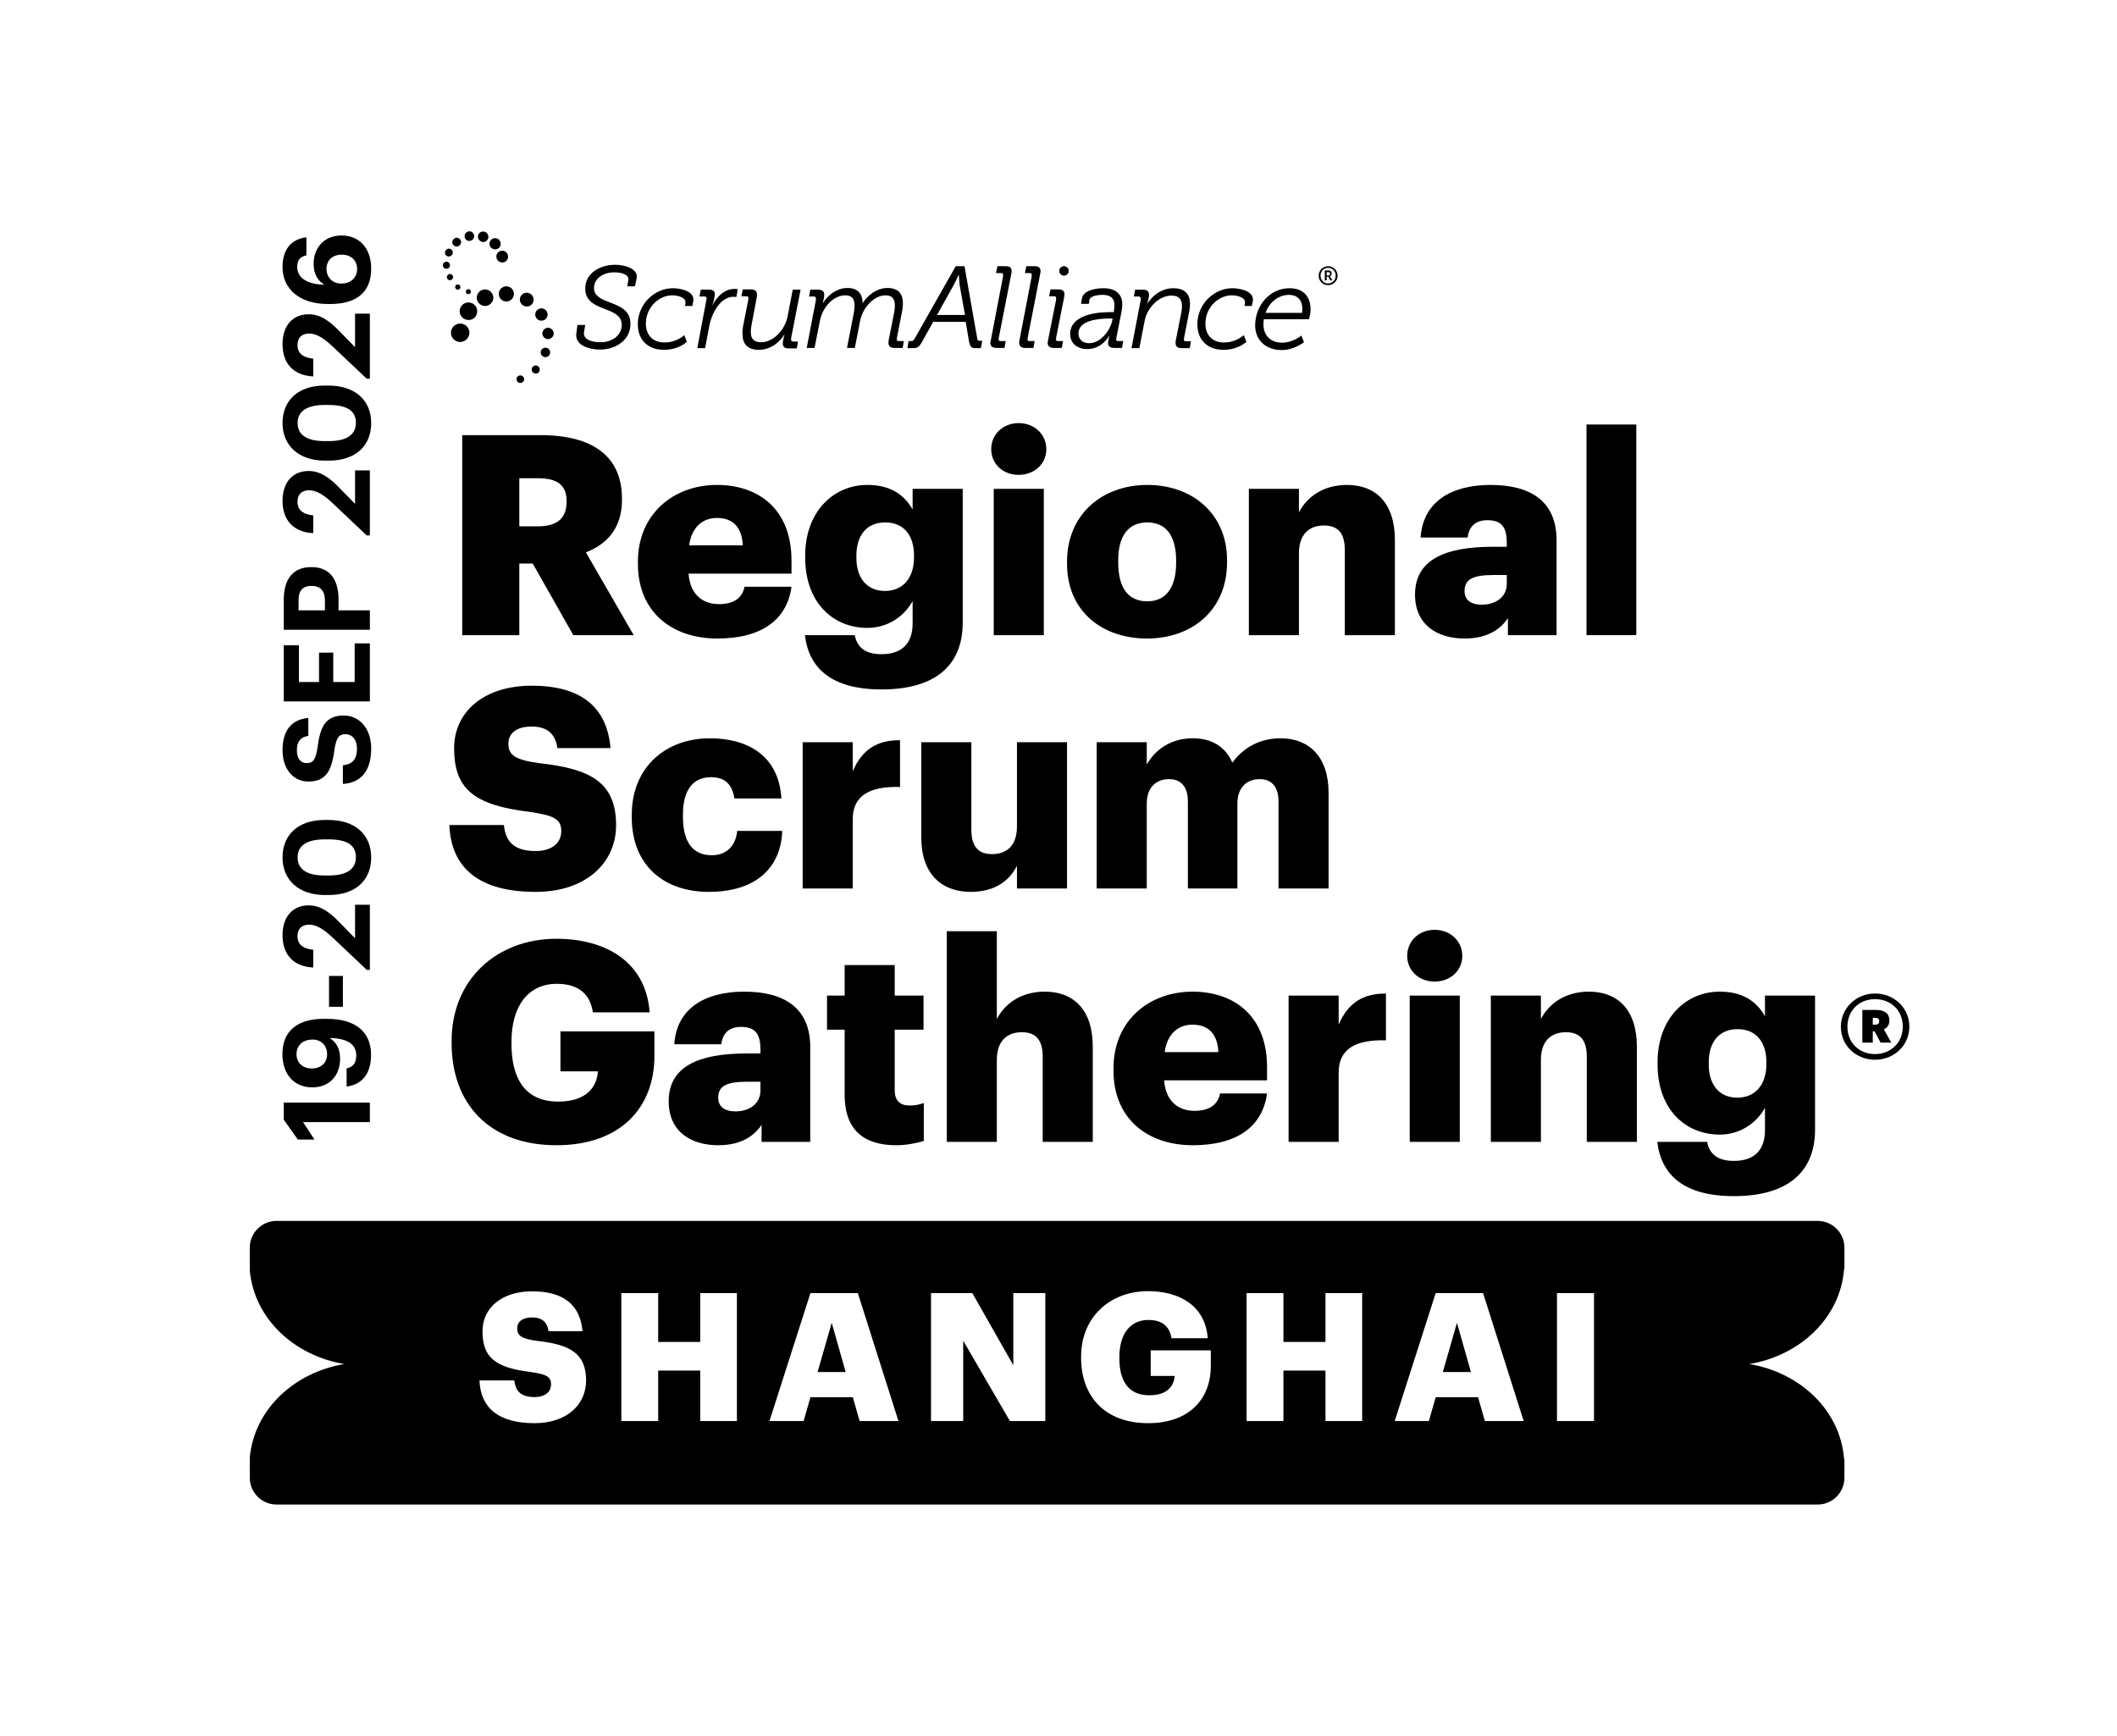
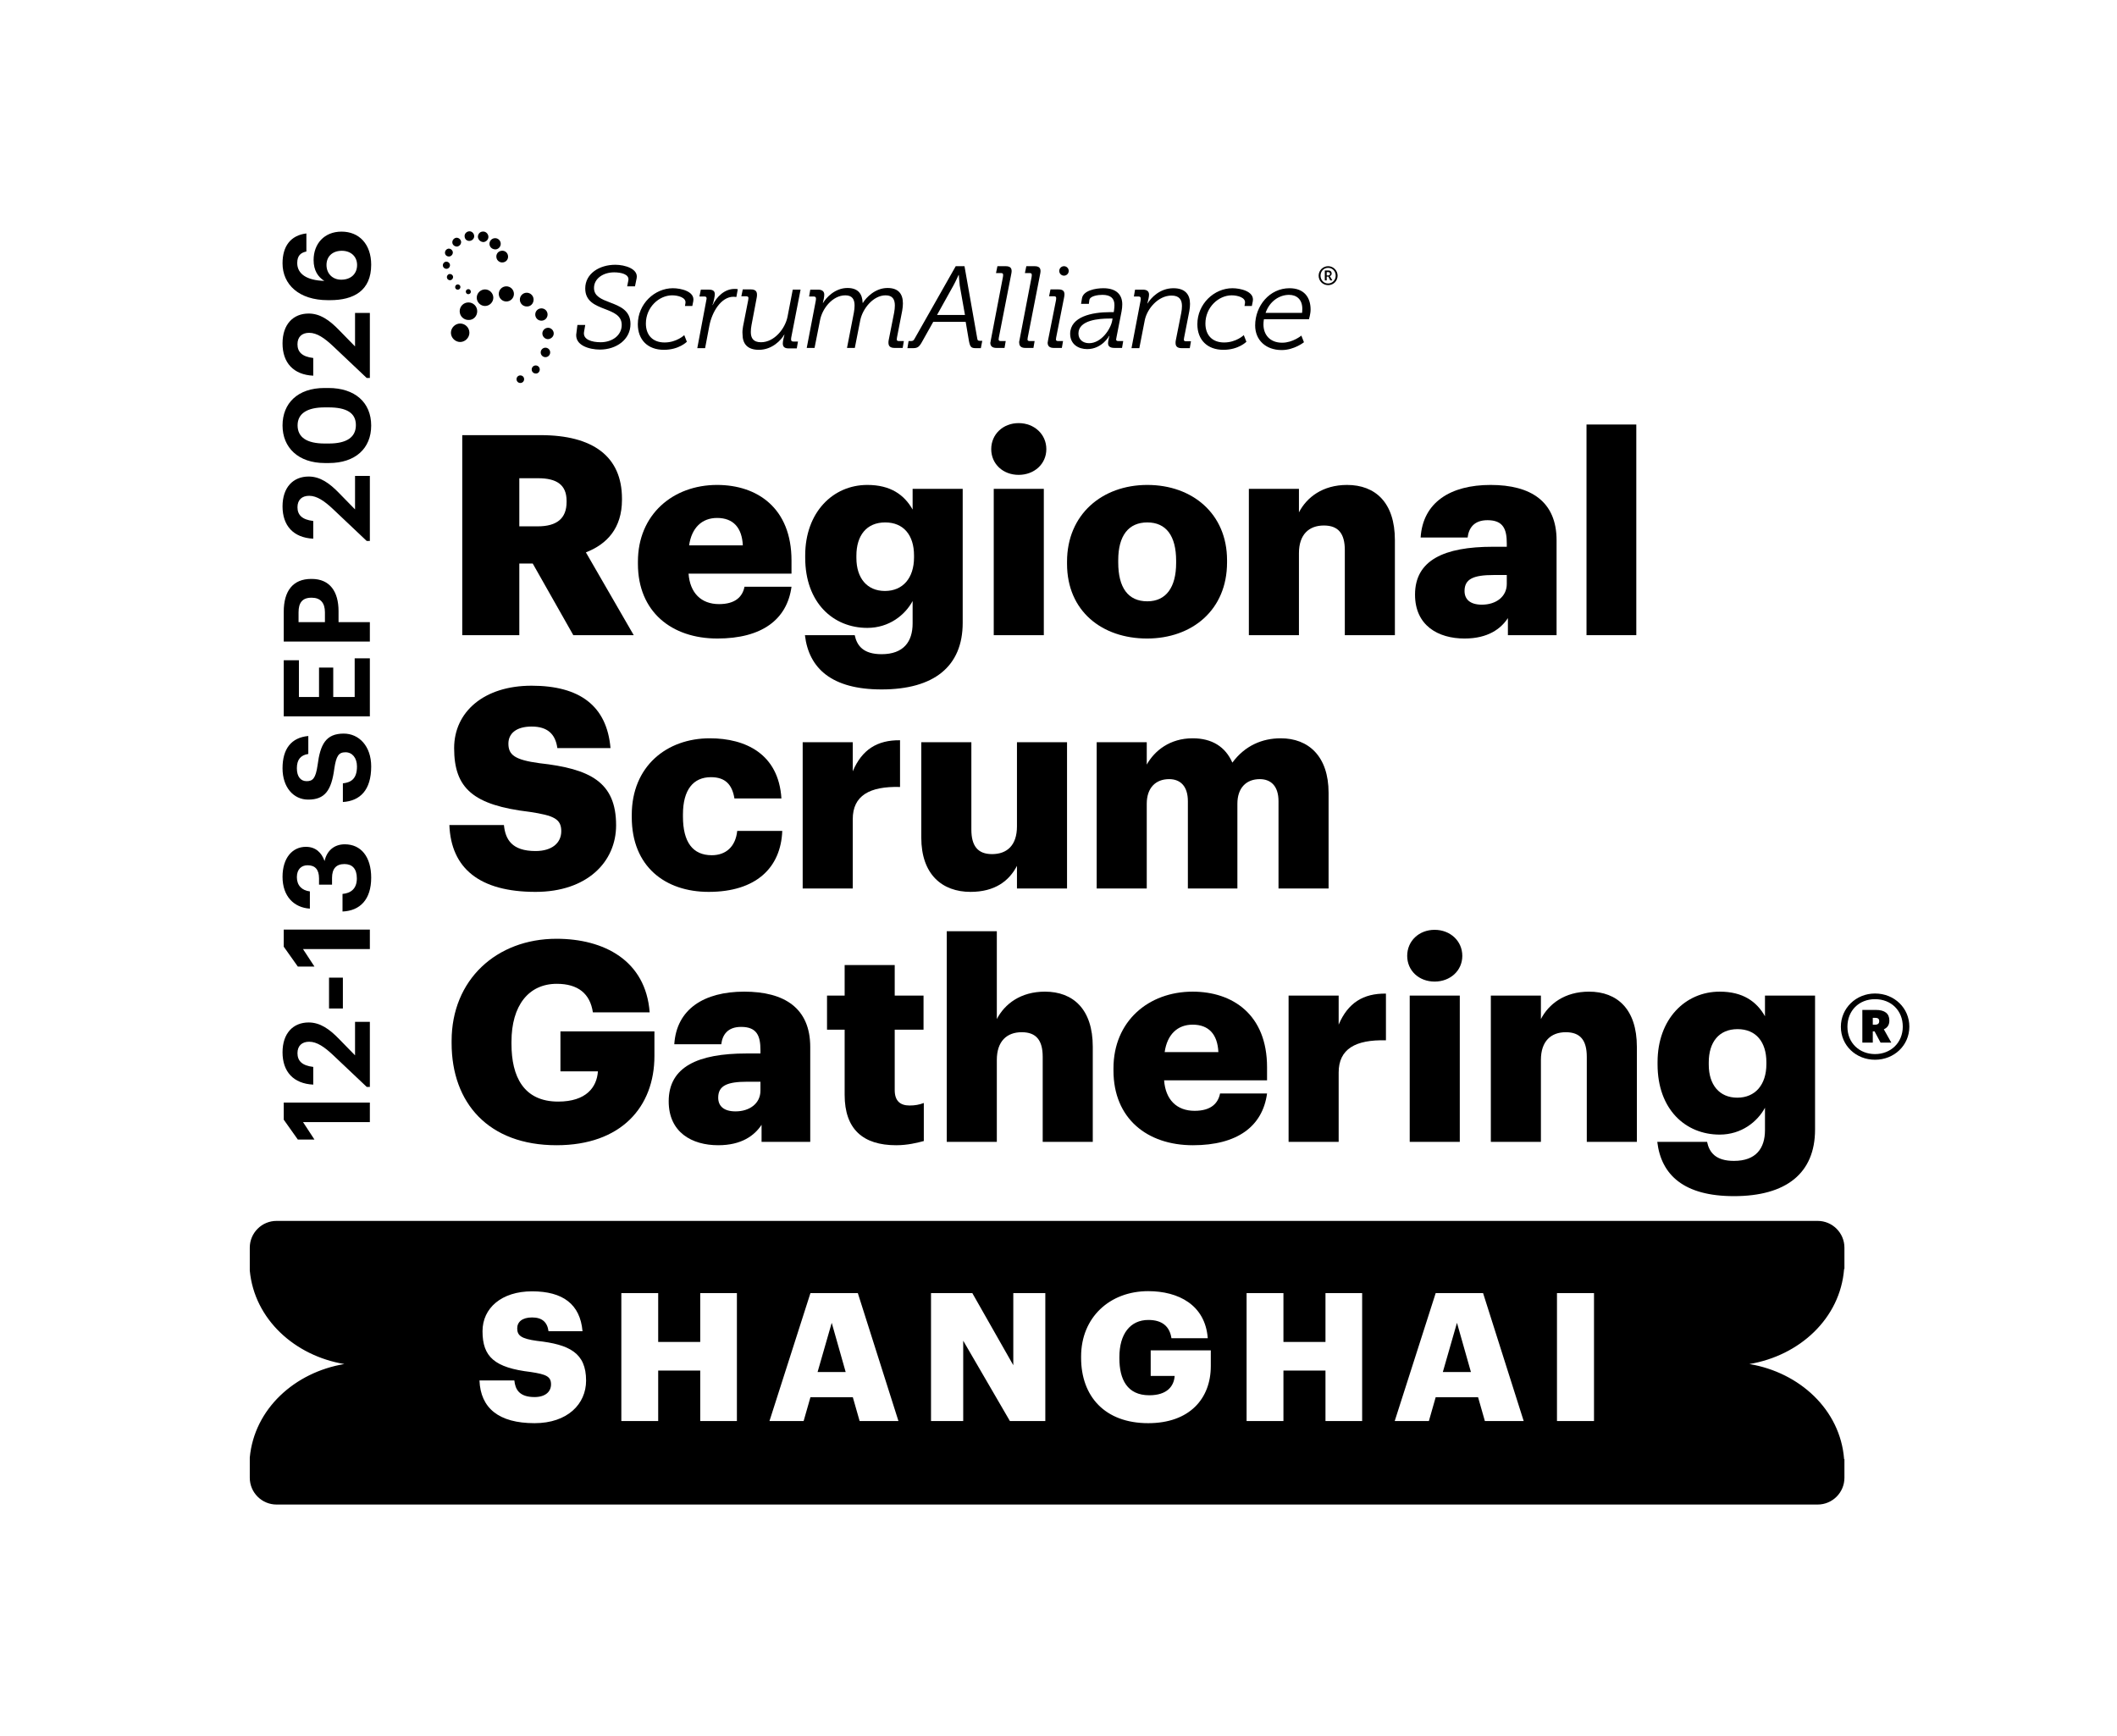
<svg xmlns="http://www.w3.org/2000/svg" id="Content" version="1.1" viewBox="0 0 1195.06 979.856">
-   <path d="M273.804,163.367c-2.541,0-4.681,2.139-4.681,4.68s2.14,4.681,4.681,4.681,4.68-2.14,4.68-4.681-2.14-4.68-4.68-4.68ZM264.443,170.721c-2.808,0-4.948,2.273-4.948,4.948,0,2.808,2.273,4.948,4.948,4.948,2.808.134,4.948-2.139,4.948-4.948s-2.273-4.948-4.948-4.948ZM297.34,165.239c-2.14,0-3.878,1.738-3.878,3.878s1.738,3.878,3.878,3.878c2.139.134,3.878-1.605,3.878-3.878,0-2.14-1.739-3.878-3.878-3.878ZM259.763,182.623c-2.808,0-5.215,2.407-5.215,5.215s2.407,5.215,5.215,5.215,5.216-2.407,5.216-5.215c0-2.942-2.407-5.215-5.216-5.215ZM293.729,211.909c-1.203,0-2.14.936-2.14,2.14s.936,2.14,2.14,2.14,2.139-.936,2.139-2.14-.936-2.14-2.139-2.14ZM285.839,161.628c-2.363,0-4.279,1.916-4.279,4.279s1.916,4.279,4.279,4.279,4.279-1.916,4.279-4.279-1.916-4.279-4.279-4.279ZM282.63,137.156c-.267-1.739-1.872-2.942-3.611-2.675s-2.942,1.872-2.675,3.611c.268,1.738,1.872,2.808,3.611,2.675,1.738-.268,2.942-1.872,2.674-3.611ZM283.968,148.122c1.872-.267,3.076-1.872,2.808-3.744-.268-1.872-1.872-3.076-3.744-2.808-1.872.267-3.076,1.872-2.808,3.744.268,1.872,2.006,3.076,3.744,2.808ZM258.158,139.162c1.337-.267,2.273-1.471,2.14-2.808-.268-1.337-1.471-2.273-2.808-2.14-1.337.268-2.273,1.471-2.14,2.808.134,1.337,1.471,2.273,2.808,2.139ZM273.136,136.622c1.605-.268,2.808-1.739,2.541-3.343-.268-1.605-1.738-2.808-3.343-2.541-1.605.134-2.675,1.605-2.541,3.209.268,1.605,1.738,2.808,3.343,2.675ZM265.38,135.953c1.471-.268,2.541-1.605,2.273-3.076-.267-1.471-1.605-2.541-3.076-2.273-1.471.268-2.541,1.605-2.273,3.076.134,1.471,1.471,2.541,3.076,2.273ZM305.631,181.019c2.006,0,3.477-1.605,3.477-3.477s-1.471-3.477-3.477-3.477c-1.872,0-3.477,1.471-3.477,3.477,0,1.872,1.471,3.477,3.477,3.477ZM264.176,163.233c-.802.134-1.337.802-1.203,1.605.134.802.802,1.337,1.605,1.204.802-.134,1.337-.802,1.204-1.605-.134-.802-.802-1.337-1.605-1.204ZM254.013,149.459c-.134-1.07-1.204-1.872-2.273-1.738s-1.872,1.204-1.738,2.273c.134,1.07,1.204,1.872,2.273,1.738,1.07-.134,1.872-1.204,1.738-2.273ZM255.751,156.145c-.134-.936-1.07-1.605-2.006-1.471s-1.605,1.07-1.471,2.006c.134.936.936,1.605,2.006,1.471.936-.134,1.605-1.07,1.471-2.006ZM302.422,206.292c-1.337,0-2.273,1.07-2.273,2.274,0,1.337,1.07,2.273,2.273,2.273,1.204.134,2.273-.936,2.273-2.273s-1.07-2.274-2.273-2.274ZM258.158,160.559c-.802.134-1.337.936-1.204,1.738.134.802.802,1.337,1.738,1.204.802-.134,1.337-.936,1.203-1.738-.134-.802-.936-1.337-1.738-1.203ZM253.746,144.779c1.203-.268,2.006-1.337,1.872-2.541-.267-1.204-1.337-2.006-2.541-1.872-1.204.267-2.006,1.337-1.872,2.541.134,1.203,1.203,2.006,2.541,1.872ZM630.05,191.583c0-.12.053-.349.115-.601.072-.308.152-.65.152-.87l2.809-14.309c.267-1.337.4-2.808.4-4.012,0-5.349-3.21-9.094-10.697-9.094-4.548,0-11.234,1.337-12.035,5.617l-.537,3.209h4.414l.267-2.14c.401-2.407,5.082-2.942,7.354-2.942,4.547,0,6.82,1.872,6.82,5.75,0,.952-.083,1.655-.184,2.503v.003c-.027.222-.053.454-.083.703l-.133.802h-2.139c-10.163,0-22.332,2.541-22.465,12.169,0,6.018,4.681,8.692,9.627,8.692,8.425,0,12.438-7.489,12.438-7.489h.134c-.401,1.204-.804,3.343-.804,4.146,0,1.738,1.071,2.674,3.61,2.674h4.28l.668-3.878h-2.807c-.937,0-1.204-.401-1.204-.936ZM627.778,181.286c-.938,4.68-6.153,12.437-12.973,12.437-3.61,0-6.016-2.14-6.016-5.483,0-7.622,11.765-8.425,17.384-8.425h1.872l-.267,1.471ZM600.631,150.261c-1.471,0-2.676,1.204-2.676,2.674s1.204,2.675,2.676,2.675c1.468,0,2.673-1.203,2.673-2.675s-1.204-2.674-2.673-2.674ZM597.421,163.367h-4.414l-.801,3.878h2.806c.804,0,1.204.267,1.204.936,0,.535,0,.802-.134,1.471l-4.414,22.198c-.075.529-.15.93-.2,1.202-.04.209-.067.344-.067.403,0,2.006,1.204,2.942,3.477,2.942h4.548l.667-3.878h-2.806c-.804,0-1.204-.267-1.204-.936,0-.055.024-.203.051-.375.037-.244.083-.538.083-.695l4.414-22.332c.133-.669.267-1.471.267-2.006,0-2.006-1.071-2.808-3.477-2.808ZM668.297,191.717c0-.055.021-.203.048-.375.04-.244.085-.538.085-.695l2.94-14.977c.27-1.471.403-2.942.403-4.145,0-5.349-2.809-8.826-9.362-8.826-7.754,0-12.703,5.483-14.575,8.558h-.136l.102-.402c.385-1.527.836-3.318.836-4.546,0-1.738-1.071-2.808-3.477-2.808h-4.414l-.668,3.878h2.676c.801,0,1.201.401,1.201,1.07,0,.267,0,.936-.133,1.471l-5.082,26.611h4.414l3.076-15.78c1.335-6.553,7.621-13.908,15.111-13.908,4.545,0,5.883,2.541,5.883,5.884,0,1.204-.134,2.541-.401,3.878l-3.076,15.512c-.134.535-.134,1.07-.134,1.471,0,2.006,1.068,2.942,3.477,2.942h4.548l.667-3.878h-2.809c-.801,0-1.202-.267-1.202-.936ZM749.734,150.262c-2.94,0-5.349,2.407-5.349,5.349s2.275,5.349,5.349,5.349c3.076,0,5.351-2.407,5.351-5.349s-2.408-5.349-5.351-5.349ZM749.734,160.023c-2.406,0-4.278-1.872-4.278-4.413,0-2.407,1.738-4.413,4.278-4.413,2.408,0,4.28,1.872,4.28,4.413,0,2.407-1.872,4.413-4.28,4.413ZM583.915,150.262h-4.548l-.801,3.878h2.673c.804,0,1.204.267,1.204.936,0,.535,0,.802-.134,1.471l-6.82,35.571c-.134.535-.267,1.204-.134,1.337,0,2.006,1.204,2.942,3.477,2.942h4.548l.667-3.878h-2.809c-.801,0-1.202-.267-1.202-.936,0-.055.021-.203.048-.375.04-.244.085-.538.085-.695l6.953-35.571c.134-.669.267-1.337.267-1.872,0-2.006-1.071-2.808-3.477-2.808ZM750.754,156.028c-.051-.05-.083-.084-.083-.15.534-.134,1.071-.669,1.071-1.471,0-1.07-.67-1.738-1.741-1.738h-2.139v5.617h1.071v-2.14h.935l1.071,2.14h1.204l-1.204-2.006c-.067-.134-.133-.2-.184-.251ZM749.867,155.477h-.935v-1.872h.935c.537,0,.938.401.938.936s-.401.936-.938.936ZM695.71,162.698c-10.297,0-19.792,8.826-19.792,20.326,0,8.826,5.616,14.442,14.711,14.442,8.558,0,12.97-4.547,12.97-4.547l-1.468-3.744s-4.28,4.145-11.101,4.145-10.564-4.279-10.564-10.698c0-9.093,7.354-15.913,14.844-15.913,3.207,0,8.021,1.203,7.487,4.413l-.267,1.605h4.144l.537-2.675c1.068-5.617-7.09-7.355-11.501-7.355ZM727.936,162.698c-11.231,0-19.389,9.896-19.389,20.995,0,8.291,6.019,13.907,14.978,13.907,7.087,0,12.569-4.413,12.569-4.413l-1.471-3.744s-4.812,4.012-10.831,4.012c-6.953,0-10.564-4.547-10.564-10.297,0-1.605.267-2.942.267-2.942h25.408s.935-2.942.935-5.483c0-6.954-3.744-12.035-11.902-12.035ZM735.026,176.606h-20.593c2.272-6.553,7.755-10.163,13.237-10.163,4.28,0,7.49,2.541,7.49,7.89,0,1.204-.134,2.273-.134,2.273ZM402.314,172.193h-.134c.669-1.471,1.337-5.215,1.337-6.018,0-1.739-.802-2.675-3.343-2.675h-4.546l-.802,3.878h2.808c1.204,0,1.337.669,1.204,1.471l-5.216,27.681h4.413l2.407-12.704c1.471-7.622,6.553-16.315,13.64-16.315.377,0,.711.043,1.003.08.226.029.426.054.602.054l.802-4.413c-.535-.134-1.203-.134-1.872-.134-5.617,0-10.029,4.413-12.303,9.094ZM347.354,149.459c-8.96,0-16.983,4.948-16.983,13.373,0,7.325,5.712,9.53,11.12,11.618,4.86,1.877,9.474,3.658,9.474,8.975,0,5.884-5.349,9.762-11.902,9.762-4.948,0-10.163-1.471-9.361-5.884l.669-3.878h-4.413l-.535,4.279c-1.471,7.355,7.489,9.628,13.239,9.628,9.227,0,17.25-5.617,17.25-14.442,0-7.742-6.028-10.042-11.562-12.154-4.694-1.791-9.032-3.447-9.032-8.173,0-5.349,5.215-8.826,11.367-8.826,3.611,0,8.692.936,8.023,4.547l-.668,3.343h4.413l.936-4.547c1.07-5.349-6.686-7.622-12.035-7.622ZM307.904,196.263c-1.471,0-2.675,1.204-2.675,2.675s1.204,2.675,2.675,2.675,2.675-1.204,2.675-2.675-1.204-2.675-2.675-2.675ZM567.599,150.262h-4.545l-.804,3.878h2.809c.801,0,1.204.267,1.204.936,0,.535,0,.802-.136,1.471l-6.82,35.571c-.056.228-.088.481-.117.706-.04.302-.072.555-.15.631,0,2.006,1.204,2.942,3.477,2.942h4.548l.667-3.878h-2.806c-.804,0-1.204-.267-1.204-.936,0-.055.024-.203.051-.375.037-.244.083-.538.083-.695l6.953-35.571c.134-.669.267-1.337.267-1.872,0-2.006-1.068-2.808-3.477-2.808ZM309.376,185.03c-1.738,0-3.209,1.471-3.209,3.209s1.471,3.209,3.209,3.209c1.738-.134,3.209-1.471,3.209-3.209s-1.471-3.209-3.209-3.209ZM379.849,162.698c-10.297,0-19.791,8.826-19.791,20.326,0,8.826,5.617,14.442,14.71,14.442,8.558,0,12.971-4.547,12.971-4.547l-1.471-3.744s-4.279,4.145-11.099,4.145-10.564-4.279-10.564-10.698c0-9.093,7.355-15.913,14.844-15.913,3.209,0,8.023,1.203,7.489,4.413l-.267,1.605h4.145l.535-2.675c1.07-5.617-7.087-7.355-11.5-7.355ZM551.687,191.182l-7.221-40.92h-4.948l-23.136,40.786c-.668,1.337-1.204,1.471-2.272,1.471h-1.204l-.668,4.012h3.076c2.673,0,3.61-.669,5.349-3.878l6.15-10.966h18.321l1.872,10.966c.67,3.209,1.204,3.878,3.877,3.878h2.809l.804-4.145h-1.204c-1.071,0-1.471-.134-1.605-1.204ZM528.955,177.809l9.226-16.582c1.204-2.139,2.943-6.018,2.943-6.018h.134s.267,3.878.534,6.018l2.943,16.582h-15.779ZM506.219,191.583c0-.055.024-.203.051-.375.037-.244.083-.538.083-.695l2.943-15.111c.267-1.471.401-2.942.401-4.146,0-5.349-2.54-8.692-8.692-8.692-6.954,0-12.035,5.349-13.907,8.425h-.134c-.134-5.215-2.674-8.425-8.558-8.425-7.088,0-12.035,5.483-13.774,8.425h-.134c.401-1.337.802-3.477.802-4.68,0-1.738-1.07-2.808-3.477-2.808h-4.413l-.669,3.878h2.674c.802,0,1.204.401,1.204,1.07,0,.267,0,.936-.134,1.471l-5.082,26.477h4.413l3.076-15.512c1.203-6.686,7.087-14.175,14.309-14.175,4.012,0,5.215,2.407,5.215,5.75,0,1.204-.134,2.541-.401,4.012l-3.878,19.925h4.413l3.076-15.646c1.337-6.553,7.355-14.041,14.308-14.041,4.013,0,5.218,2.407,5.218,5.75,0,1.204-.136,2.541-.403,4.012l-3.076,15.512c-.133.535-.133,1.07-.133,1.471,0,2.006,1.071,2.942,3.477,2.942h4.548l.67-3.878h-2.809c-.804,0-1.204-.267-1.204-.936ZM451.927,163.5h-4.413l-2.942,15.245c-1.337,6.82-7.489,14.443-14.977,14.443-4.413,0-5.75-2.407-5.75-5.75,0-1.337.134-2.674.401-4.012l2.942-15.512c.134-.668.134-1.204.134-1.605,0-2.006-1.07-2.942-3.477-2.942h-4.547l-.802,3.878h2.808c.802,0,1.204.401,1.204.936,0,.134-.033.368-.067.603-.033.234-.067.468-.067.601l-2.942,14.977c-.268,1.471-.401,2.942-.268,4.279,0,5.349,2.675,8.826,9.227,8.826,7.489,0,12.57-5.483,14.309-8.558h.134l-.101.403c-.384,1.527-.835,3.317-.835,4.545,0,1.872.936,2.808,3.343,2.808h4.547l.669-3.878h-2.675c-.802,0-1.204-.401-1.204-1.07,0-.401,0-1.07.134-1.471l5.216-26.745Z" />
+   <path d="M259.763,182.623c-2.808,0-5.215,2.407-5.215,5.215s2.407,5.215,5.215,5.215,5.216-2.407,5.216-5.215c0-2.942-2.407-5.215-5.216-5.215ZM273.804,163.367c-2.541,0-4.681,2.139-4.681,4.68s2.14,4.681,4.681,4.681,4.68-2.14,4.68-4.681-2.14-4.68-4.68-4.68ZM302.422,206.292c-1.337,0-2.273,1.07-2.273,2.274,0,1.337,1.07,2.273,2.273,2.273,1.204.134,2.273-.936,2.273-2.273s-1.07-2.274-2.273-2.274ZM264.443,170.721c-2.808,0-4.948,2.273-4.948,4.948,0,2.808,2.273,4.948,4.948,4.948,2.808.134,4.948-2.139,4.948-4.948s-2.273-4.948-4.948-4.948ZM285.839,161.628c-2.363,0-4.279,1.916-4.279,4.279s1.916,4.279,4.279,4.279,4.279-1.916,4.279-4.279-1.916-4.279-4.279-4.279ZM293.729,211.909c-1.203,0-2.14.936-2.14,2.14s.936,2.14,2.14,2.14,2.139-.936,2.139-2.14-.936-2.14-2.139-2.14ZM283.968,148.122c1.872-.267,3.076-1.872,2.808-3.744-.268-1.872-1.872-3.076-3.744-2.808-1.872.267-3.076,1.872-2.808,3.744.268,1.872,2.006,3.076,3.744,2.808ZM282.63,137.156c-.267-1.739-1.872-2.942-3.611-2.675s-2.942,1.872-2.675,3.611c.268,1.738,1.872,2.808,3.611,2.675,1.738-.268,2.942-1.872,2.674-3.611ZM297.34,165.239c-2.14,0-3.878,1.738-3.878,3.878s1.738,3.878,3.878,3.878c2.139.134,3.878-1.605,3.878-3.878,0-2.14-1.739-3.878-3.878-3.878ZM264.176,163.233c-.802.134-1.337.802-1.203,1.605.134.802.802,1.337,1.605,1.204.802-.134,1.337-.802,1.204-1.605-.134-.802-.802-1.337-1.605-1.204ZM258.158,139.162c1.337-.267,2.273-1.471,2.14-2.808-.268-1.337-1.471-2.273-2.808-2.14-1.337.268-2.273,1.471-2.14,2.808.134,1.337,1.471,2.273,2.808,2.139ZM265.38,135.953c1.471-.268,2.541-1.605,2.273-3.076-.267-1.471-1.605-2.541-3.076-2.273-1.471.268-2.541,1.605-2.273,3.076.134,1.471,1.471,2.541,3.076,2.273ZM273.136,136.622c1.605-.268,2.808-1.739,2.541-3.343-.268-1.605-1.738-2.808-3.343-2.541-1.605.134-2.675,1.605-2.541,3.209.268,1.605,1.738,2.808,3.343,2.675ZM255.751,156.145c-.134-.936-1.07-1.605-2.006-1.471s-1.605,1.07-1.471,2.006c.134.936.936,1.605,2.006,1.471.936-.134,1.605-1.07,1.471-2.006ZM254.013,149.459c-.134-1.07-1.204-1.872-2.273-1.738s-1.872,1.204-1.738,2.273c.134,1.07,1.204,1.872,2.273,1.738,1.07-.134,1.872-1.204,1.738-2.273ZM258.158,160.559c-.802.134-1.337.936-1.204,1.738.134.802.802,1.337,1.738,1.204.802-.134,1.337-.936,1.203-1.738-.134-.802-.936-1.337-1.738-1.203ZM253.746,144.779c1.203-.268,2.006-1.337,1.872-2.541-.267-1.204-1.337-2.006-2.541-1.872-1.204.267-2.006,1.337-1.872,2.541.134,1.203,1.203,2.006,2.541,1.872ZM305.631,181.019c2.006,0,3.477-1.605,3.477-3.477s-1.471-3.477-3.477-3.477c-1.872,0-3.477,1.471-3.477,3.477,0,1.872,1.471,3.477,3.477,3.477ZM600.631,150.261c-1.471,0-2.676,1.204-2.676,2.674s1.204,2.675,2.676,2.675c1.468,0,2.673-1.203,2.673-2.675s-1.204-2.674-2.673-2.674ZM583.915,150.262h-4.548l-.801,3.878h2.673c.804,0,1.204.267,1.204.936,0,.535,0,.802-.134,1.471l-6.82,35.571c-.134.535-.267,1.204-.134,1.337,0,2.006,1.204,2.942,3.477,2.942h4.548l.667-3.878h-2.809c-.801,0-1.202-.267-1.202-.936,0-.055.021-.203.048-.375.04-.244.085-.538.085-.695l6.953-35.571c.134-.669.267-1.337.267-1.872,0-2.006-1.071-2.808-3.477-2.808ZM597.421,163.367h-4.414l-.801,3.878h2.806c.804,0,1.204.267,1.204.936,0,.535,0,.802-.134,1.471l-4.414,22.198c-.075.529-.15.93-.2,1.202-.04.209-.067.344-.067.403,0,2.006,1.204,2.942,3.477,2.942h4.548l.667-3.878h-2.806c-.804,0-1.204-.267-1.204-.936,0-.055.024-.203.051-.375.037-.244.083-.538.083-.695l4.414-22.332c.133-.669.267-1.471.267-2.006,0-2.006-1.071-2.808-3.477-2.808ZM668.297,191.717c0-.055.021-.203.048-.375.04-.244.085-.538.085-.695l2.94-14.977c.27-1.471.403-2.942.403-4.145,0-5.349-2.809-8.826-9.362-8.826-7.754,0-12.703,5.483-14.575,8.558h-.136l.102-.402c.385-1.527.836-3.318.836-4.546,0-1.738-1.071-2.808-3.477-2.808h-4.414l-.668,3.878h2.676c.801,0,1.201.401,1.201,1.07,0,.267,0,.936-.133,1.471l-5.082,26.611h4.414l3.076-15.78c1.335-6.553,7.621-13.908,15.111-13.908,4.545,0,5.883,2.541,5.883,5.884,0,1.204-.134,2.541-.401,3.878l-3.076,15.512c-.134.535-.134,1.07-.134,1.471,0,2.006,1.068,2.942,3.477,2.942h4.548l.667-3.878h-2.809c-.801,0-1.202-.267-1.202-.936ZM630.05,191.583c0-.12.053-.349.115-.601.072-.308.152-.65.152-.87l2.809-14.309c.267-1.337.4-2.808.4-4.012,0-5.349-3.21-9.094-10.697-9.094-4.548,0-11.234,1.337-12.035,5.617l-.537,3.209h4.414l.267-2.14c.401-2.407,5.082-2.942,7.354-2.942,4.547,0,6.82,1.872,6.82,5.75,0,.952-.083,1.655-.184,2.503v.003c-.027.222-.053.454-.083.703l-.133.802h-2.139c-10.163,0-22.332,2.541-22.465,12.169,0,6.018,4.681,8.692,9.627,8.692,8.425,0,12.438-7.489,12.438-7.489h.134c-.401,1.204-.804,3.343-.804,4.146,0,1.738,1.071,2.674,3.61,2.674h4.28l.668-3.878h-2.807c-.937,0-1.204-.401-1.204-.936ZM627.778,181.286c-.938,4.68-6.153,12.437-12.973,12.437-3.61,0-6.016-2.14-6.016-5.483,0-7.622,11.765-8.425,17.384-8.425h1.872l-.267,1.471ZM750.754,156.028c-.051-.05-.083-.084-.083-.15.534-.134,1.071-.669,1.071-1.471,0-1.07-.67-1.738-1.741-1.738h-2.139v5.617h1.071v-2.14h.935l1.071,2.14h1.204l-1.204-2.006c-.067-.134-.133-.2-.184-.251ZM749.867,155.477h-.935v-1.872h.935c.537,0,.938.401.938.936s-.401.936-.938.936ZM749.734,150.262c-2.94,0-5.349,2.407-5.349,5.349s2.275,5.349,5.349,5.349c3.076,0,5.351-2.407,5.351-5.349s-2.408-5.349-5.351-5.349ZM749.734,160.023c-2.406,0-4.278-1.872-4.278-4.413,0-2.407,1.738-4.413,4.278-4.413,2.408,0,4.28,1.872,4.28,4.413,0,2.407-1.872,4.413-4.28,4.413ZM727.936,162.698c-11.231,0-19.389,9.896-19.389,20.995,0,8.291,6.019,13.907,14.978,13.907,7.087,0,12.569-4.413,12.569-4.413l-1.471-3.744s-4.812,4.012-10.831,4.012c-6.953,0-10.564-4.547-10.564-10.297,0-1.605.267-2.942.267-2.942h25.408s.935-2.942.935-5.483c0-6.954-3.744-12.035-11.902-12.035ZM735.026,176.606h-20.593c2.272-6.553,7.755-10.163,13.237-10.163,4.28,0,7.49,2.541,7.49,7.89,0,1.204-.134,2.273-.134,2.273ZM695.71,162.698c-10.297,0-19.792,8.826-19.792,20.326,0,8.826,5.616,14.442,14.711,14.442,8.558,0,12.97-4.547,12.97-4.547l-1.468-3.744s-4.28,4.145-11.101,4.145-10.564-4.279-10.564-10.698c0-9.093,7.354-15.913,14.844-15.913,3.207,0,8.021,1.203,7.487,4.413l-.267,1.605h4.144l.537-2.675c1.068-5.617-7.09-7.355-11.501-7.355ZM506.219,191.583c0-.055.024-.203.051-.375.037-.244.083-.538.083-.695l2.943-15.111c.267-1.471.401-2.942.401-4.146,0-5.349-2.54-8.692-8.692-8.692-6.954,0-12.035,5.349-13.907,8.425h-.134c-.134-5.215-2.674-8.425-8.558-8.425-7.088,0-12.035,5.483-13.774,8.425h-.134c.401-1.337.802-3.477.802-4.68,0-1.738-1.07-2.808-3.477-2.808h-4.413l-.669,3.878h2.674c.802,0,1.204.401,1.204,1.07,0,.267,0,.936-.134,1.471l-5.082,26.477h4.413l3.076-15.512c1.203-6.686,7.087-14.175,14.309-14.175,4.012,0,5.215,2.407,5.215,5.75,0,1.204-.134,2.541-.401,4.012l-3.878,19.925h4.413l3.076-15.646c1.337-6.553,7.355-14.041,14.308-14.041,4.013,0,5.218,2.407,5.218,5.75,0,1.204-.136,2.541-.403,4.012l-3.076,15.512c-.133.535-.133,1.07-.133,1.471,0,2.006,1.071,2.942,3.477,2.942h4.548l.67-3.878h-2.809c-.804,0-1.204-.267-1.204-.936ZM379.849,162.698c-10.297,0-19.791,8.826-19.791,20.326,0,8.826,5.617,14.442,14.71,14.442,8.558,0,12.971-4.547,12.971-4.547l-1.471-3.744s-4.279,4.145-11.099,4.145-10.564-4.279-10.564-10.698c0-9.093,7.355-15.913,14.844-15.913,3.209,0,8.023,1.203,7.489,4.413l-.267,1.605h4.145l.535-2.675c1.07-5.617-7.087-7.355-11.5-7.355ZM347.354,149.459c-8.96,0-16.983,4.948-16.983,13.373,0,7.325,5.712,9.53,11.12,11.618,4.86,1.877,9.474,3.658,9.474,8.975,0,5.884-5.349,9.762-11.902,9.762-4.948,0-10.163-1.471-9.361-5.884l.669-3.878h-4.413l-.535,4.279c-1.471,7.355,7.489,9.628,13.239,9.628,9.227,0,17.25-5.617,17.25-14.442,0-7.742-6.028-10.042-11.562-12.154-4.694-1.791-9.032-3.447-9.032-8.173,0-5.349,5.215-8.826,11.367-8.826,3.611,0,8.692.936,8.023,4.547l-.668,3.343h4.413l.936-4.547c1.07-5.349-6.686-7.622-12.035-7.622ZM309.376,185.03c-1.738,0-3.209,1.471-3.209,3.209s1.471,3.209,3.209,3.209c1.738-.134,3.209-1.471,3.209-3.209s-1.471-3.209-3.209-3.209ZM402.314,172.193h-.134c.669-1.471,1.337-5.215,1.337-6.018,0-1.739-.802-2.675-3.343-2.675h-4.546l-.802,3.878h2.808c1.204,0,1.337.669,1.204,1.471l-5.216,27.681h4.413l2.407-12.704c1.471-7.622,6.553-16.315,13.64-16.315.377,0,.711.043,1.003.08.226.029.426.054.602.054l.802-4.413c-.535-.134-1.203-.134-1.872-.134-5.617,0-10.029,4.413-12.303,9.094ZM307.904,196.263c-1.471,0-2.675,1.204-2.675,2.675s1.204,2.675,2.675,2.675,2.675-1.204,2.675-2.675-1.204-2.675-2.675-2.675ZM551.687,191.182l-7.221-40.92h-4.948l-23.136,40.786c-.668,1.337-1.204,1.471-2.272,1.471h-1.204l-.668,4.012h3.076c2.673,0,3.61-.669,5.349-3.878l6.15-10.966h18.321l1.872,10.966c.67,3.209,1.204,3.878,3.877,3.878h2.809l.804-4.145h-1.204c-1.071,0-1.471-.134-1.605-1.204ZM528.955,177.809l9.226-16.582c1.204-2.139,2.943-6.018,2.943-6.018h.134s.267,3.878.534,6.018l2.943,16.582h-15.779ZM451.927,163.5h-4.413l-2.942,15.245c-1.337,6.82-7.489,14.443-14.977,14.443-4.413,0-5.75-2.407-5.75-5.75,0-1.337.134-2.674.401-4.012l2.942-15.512c.134-.668.134-1.204.134-1.605,0-2.006-1.07-2.942-3.477-2.942h-4.547l-.802,3.878h2.808c.802,0,1.204.401,1.204.936,0,.134-.033.368-.067.603-.033.234-.067.468-.067.601l-2.942,14.977c-.268,1.471-.401,2.942-.268,4.279,0,5.349,2.675,8.826,9.227,8.826,7.489,0,12.57-5.483,14.309-8.558h.134l-.101.403c-.384,1.527-.835,3.317-.835,4.545,0,1.872.936,2.808,3.343,2.808h4.547l.669-3.878h-2.675c-.802,0-1.204-.401-1.204-1.07,0-.401,0-1.07.134-1.471l5.216-26.745ZM567.599,150.262h-4.545l-.804,3.878h2.809c.801,0,1.204.267,1.204.936,0,.535,0,.802-.136,1.471l-6.82,35.571c-.056.228-.088.481-.117.706-.04.302-.072.555-.15.631,0,2.006,1.204,2.942,3.477,2.942h4.548l.667-3.878h-2.806c-.804,0-1.204-.267-1.204-.936,0-.055.024-.203.051-.375.037-.244.083-.538.083-.695l6.953-35.571c.134-.669.267-1.337.267-1.872,0-2.006-1.068-2.808-3.477-2.808Z" />
  <g>
    <path d="M171.052,633.401l6.459,9.858h-9.383l-7.955-11.219v-9.655h48.615v11.016h-37.736Z" />
-     <path d="M195.666,613.339v-10.267c3.332-.68,5.439-2.651,5.439-7.274,0-6.46-5.1-9.656-15.026-9.859,3.535,2.244,5.915,5.779,5.915,11.627,0,9.383-5.848,16.25-15.706,16.25-10.063,0-16.862-7.207-16.862-18.834,0-13.395,9.043-19.854,23.049-19.854h2.176c15.911,0,24.818,7.274,24.818,20.329,0,10.539-5.031,16.794-13.803,17.882ZM176.492,586.822c-5.644,0-9.111,3.331-9.111,8.295,0,4.827,3.535,8.023,8.635,8.023s8.635-3.128,8.635-8.023c0-4.964-3.398-8.295-8.158-8.295Z" />
-     <path d="M185.738,568.324v-17.406h7.82v17.406h-7.82Z" />
-     <path d="M207.02,547.448l-18.834-17.814c-4.964-4.691-9.247-7.684-13.667-7.684-4.012,0-6.595,2.244-6.595,6.459,0,4.284,2.516,7.004,8.907,7.752v9.994c-11.219-.543-17.338-7.343-17.338-18.222,0-10.743,5.982-16.862,14.754-16.862,6.459,0,11.763,3.74,17.202,9.383l8.976,9.18v-18.902h8.363v36.717h-1.769Z" />
-     <path d="M185.67,505.22h-2.312c-14.959,0-23.865-8.703-23.865-21.213s8.566-21.146,23.661-21.146h2.243c14.891,0,24.139,8.092,24.139,21.214,0,12.919-8.976,21.145-23.866,21.145ZM185.466,473.808h-2.176c-9.791,0-15.299,3.399-15.299,10.131,0,6.799,5.236,10.267,15.299,10.267h2.312c10.198,0,15.298-3.603,15.298-10.403,0-6.867-5.235-9.994-15.435-9.994Z" />
-     <path d="M193.558,442.524v-10.539c4.352-.476,7.955-2.311,7.955-9.519,0-4.827-2.652-8.023-6.46-8.023-3.876,0-5.235,2.039-6.323,9.179-1.632,12.442-5.371,17.542-14.754,17.542-8.296,0-14.482-6.936-14.482-17.678,0-10.947,4.894-17.339,14.55-18.223v10.131c-4.419.68-6.459,3.264-6.459,8.092s2.243,7.275,5.507,7.275c3.468,0,5.1-1.565,6.188-9.044,1.496-11.763,4.691-17.814,14.755-17.814,8.635,0,15.503,7.07,15.503,18.561,0,13.327-6.256,19.446-15.979,20.058Z" />
-     <path d="M160.173,395.945v-31.685h8.566v20.737h11.355v-16.59h8.023v16.59h12.102v-21.825h8.567v32.773h-48.615Z" />
-     <path d="M160.173,355.486v-16.794c0-11.831,5.235-18.562,15.502-18.562h.272c10.268,0,15.163,7.139,15.163,18.223v6.186h17.679v10.947h-48.615ZM183.427,338.964c0-5.371-2.584-8.227-7.412-8.227h-.272c-5.168,0-7.207,2.991-7.207,8.227v5.575h14.891v-5.575Z" />
-     <path d="M207.02,302.243l-18.834-17.814c-4.964-4.692-9.247-7.684-13.667-7.684-4.012,0-6.595,2.244-6.595,6.46,0,4.283,2.516,7.003,8.907,7.751v9.995c-11.219-.545-17.338-7.344-17.338-18.223,0-10.742,5.982-16.862,14.754-16.862,6.459,0,11.763,3.739,17.202,9.384l8.976,9.179v-18.902h8.363v36.716h-1.769Z" />
-     <path d="M185.67,260.017h-2.312c-14.959,0-23.865-8.703-23.865-21.215s8.566-21.145,23.661-21.145h2.243c14.891,0,24.139,8.091,24.139,21.214,0,12.919-8.976,21.146-23.866,21.146ZM185.466,228.602h-2.176c-9.791,0-15.299,3.4-15.299,10.132,0,6.799,5.236,10.267,15.299,10.267h2.312c10.198,0,15.298-3.603,15.298-10.402,0-6.867-5.235-9.996-15.435-9.996Z" />
-     <path d="M207.02,213.776l-18.834-17.814c-4.964-4.691-9.247-7.684-13.667-7.684-4.012,0-6.595,2.244-6.595,6.459,0,4.284,2.516,7.004,8.907,7.752v9.994c-11.219-.543-17.338-7.343-17.338-18.222,0-10.743,5.982-16.862,14.754-16.862,6.459,0,11.763,3.74,17.202,9.383l8.976,9.18v-18.902h8.363v36.717h-1.769Z" />
-     <path d="M186.35,171.616h-1.224c-16.454,0-25.633-8.906-25.633-20.806,0-9.655,4.555-15.774,13.462-16.862v10.199c-3.195.68-5.167,2.312-5.167,6.527,0,6.051,5.303,9.791,15.298,10.062-3.603-2.243-6.052-5.915-6.052-11.763,0-9.179,5.984-16.046,15.775-16.046,9.994,0,16.727,7.139,16.727,18.697,0,14.688-9.928,19.99-23.186,19.99ZM192.946,143.739c-5.1,0-8.636,3.06-8.636,8.023,0,4.896,3.469,8.295,8.296,8.295,5.575,0,8.975-3.399,8.975-8.295,0-4.828-3.535-8.023-8.635-8.023Z" />
+     <path d="M207.02,613.544l-18.834-17.814c-4.964-4.691-9.247-7.684-13.667-7.684-4.012,0-6.595,2.244-6.595,6.459,0,4.284,2.516,7.004,8.907,7.752v9.994c-11.219-.543-17.338-7.343-17.338-18.222,0-10.743,5.982-16.862,14.754-16.862,6.459,0,11.763,3.74,17.202,9.383l8.976,9.18v-18.902h8.363v36.717h-1.769Z" />
+     <path d="M185.738,569.276v-17.406h7.82v17.406h-7.82Z" />
+     <path d="M171.052,535.753l6.459,9.859h-9.383l-7.955-11.219v-9.656h48.615v11.016h-37.736Z" />
+     <path d="M193.353,514.536v-9.928c4.692-.408,8.092-2.924,8.092-8.771,0-5.507-2.652-8.091-7.004-8.091-4.623,0-7.003,2.584-7.003,7.819v3.808h-7.343v-3.536c0-5.099-2.312-7.41-6.459-7.41-3.469,0-6.052,2.243-6.052,6.731,0,4.624,2.788,7.479,7.343,8.023v9.723c-8.906-.543-15.434-6.867-15.434-17.949,0-10.676,5.574-16.931,13.19-16.931,5.439,0,8.84,3.195,10.539,8.023,1.225-5.643,5.236-9.45,11.424-9.45,9.11,0,14.891,7.003,14.891,18.834,0,12.374-6.324,18.698-16.184,19.106Z" />
+     <path d="M193.558,452.726v-10.539c4.352-.477,7.955-2.312,7.955-9.52,0-4.827-2.652-8.023-6.46-8.023-3.876,0-5.235,2.04-6.323,9.18-1.632,12.442-5.371,17.542-14.754,17.542-8.296,0-14.482-6.936-14.482-17.679,0-10.946,4.894-17.338,14.55-18.222v10.131c-4.419.681-6.459,3.264-6.459,8.091s2.243,7.275,5.507,7.275c3.468,0,5.1-1.563,6.188-9.043,1.496-11.763,4.691-17.814,14.755-17.814,8.635,0,15.503,7.072,15.503,18.562,0,13.326-6.256,19.446-15.979,20.059Z" />
+     <path d="M160.173,404.378v-31.686h8.566v20.738h11.355v-16.591h8.023v16.591h12.102v-21.826h8.567v32.773h-48.615Z" />
+     <path d="M160.173,362.15v-16.794c0-11.831,5.235-18.562,15.502-18.562h.272c10.268,0,15.163,7.139,15.163,18.223v6.186h17.679v10.947h-48.615ZM183.427,345.628c0-5.371-2.584-8.227-7.412-8.227h-.272c-5.168,0-7.207,2.991-7.207,8.227v5.575h14.891v-5.575Z" />
+     <path d="M207.02,305.372l-18.834-17.814c-4.964-4.691-9.247-7.684-13.667-7.684-4.012,0-6.595,2.244-6.595,6.459,0,4.284,2.516,7.004,8.907,7.752v9.994c-11.219-.543-17.338-7.343-17.338-18.222,0-10.743,5.982-16.862,14.754-16.862,6.459,0,11.763,3.74,17.202,9.383l8.976,9.18v-18.902h8.363v36.717h-1.769Z" />
+     <path d="M185.67,261.376h-2.312c-14.959,0-23.865-8.703-23.865-21.214s8.566-21.145,23.661-21.145h2.243c14.891,0,24.139,8.091,24.139,21.213,0,12.919-8.976,21.146-23.866,21.146ZM185.466,229.963h-2.176c-9.791,0-15.299,3.399-15.299,10.131,0,6.8,5.236,10.267,15.299,10.267h2.312c10.198,0,15.298-3.603,15.298-10.402,0-6.867-5.235-9.995-15.435-9.995Z" />
+     <path d="M207.02,213.368l-18.834-17.814c-4.964-4.691-9.247-7.684-13.667-7.684-4.012,0-6.595,2.244-6.595,6.459,0,4.284,2.516,7.004,8.907,7.752v9.994c-11.219-.543-17.338-7.343-17.338-18.222,0-10.743,5.982-16.862,14.754-16.862,6.459,0,11.763,3.74,17.202,9.383l8.976,9.18v-18.902h8.363v36.717h-1.769Z" />
+     <path d="M186.35,169.44h-1.224c-16.454,0-25.633-8.906-25.633-20.806,0-9.655,4.555-15.774,13.462-16.862v10.199c-3.195.68-5.167,2.312-5.167,6.527,0,6.051,5.303,9.791,15.298,10.062-3.603-2.243-6.052-5.915-6.052-11.763,0-9.179,5.984-16.046,15.775-16.046,9.994,0,16.727,7.139,16.727,18.697,0,14.688-9.928,19.99-23.186,19.99ZM192.946,141.564c-5.1,0-8.636,3.06-8.636,8.023,0,4.896,3.469,8.295,8.296,8.295,5.575,0,8.975-3.399,8.975-8.295,0-4.828-3.535-8.023-8.635-8.023Z" />
  </g>
  <g>
+     <polygon points="814.49 774.482 830.345 774.482 822.468 746.712 814.49 774.482" />
    <polygon points="461.533 774.482 477.388 774.482 469.511 746.712 461.533 774.482" />
-     <polygon points="814.49 774.482 830.345 774.482 822.468 746.712 814.49 774.482" />
    <path d="M1041.009,716.313h.183v-12.002c0-8.356-6.774-15.131-15.13-15.131H156.13c-8.356,0-15.13,6.774-15.13,15.131v12.913c2.602,27.507,25.416,48.1,53.371,52.758-27.955,4.659-50.769,25.252-53.371,52.759v11.422c0,8.356,6.774,15.13,15.13,15.13h869.932c8.356,0,15.13-6.774,15.13-15.13v-10.511h-.183c-2.172-27.968-25.218-48.958-53.485-53.67,28.267-4.711,51.313-25.701,53.485-53.669ZM301.768,803.363c-20.196,0-30.497-8.482-31.102-24.135h19.691c.505,5.15,2.828,9.392,11.411,9.392,5.958,0,9.29-2.929,9.29-7.17,0-4.443-2.727-5.655-11.41-6.968-20.398-2.424-27.266-8.482-27.266-23.024,0-13.026,10.704-22.52,27.973-22.52,17.368,0,27.164,7.271,28.477,22.52h-19.188c-.706-5.15-3.635-7.775-9.289-7.775-5.555,0-8.383,2.524-8.383,6.16,0,4.039,2.223,5.856,11.209,7.068,18.278,2.019,27.67,6.766,27.67,22.418,0,13.229-10.502,24.034-29.083,24.034ZM415.984,802.151h-20.701v-28.477h-23.731v28.477h-20.802v-72.202h20.802v27.567h23.731v-27.567h20.701v72.202ZM485.264,802.151l-3.837-13.431h-23.934l-3.837,13.431h-19.288l23.125-72.202h26.761l22.923,72.202h-21.913ZM590.089,802.151h-19.994l-26.357-45.341v45.341h-18.176v-72.202h23.326l23.125,40.695v-40.695h18.076v72.202ZM683.504,771.149c0,18.379-12.017,32.214-35.344,32.214-24.539,0-37.868-15.248-37.868-36.858v-.809c0-22.014,16.156-36.858,37.868-36.858,17.065,0,32.214,7.775,33.627,26.559h-20.499c-1.01-6.766-5.353-10.301-13.027-10.301-10.199,0-16.359,7.877-16.359,20.904v.808c0,11.714,4.343,20.802,16.865,20.802,10.098,0,13.935-5.149,14.339-10.905h-13.532v-14.44h33.931v8.886ZM768.941,802.151h-20.701v-28.477h-23.731v28.477h-20.802v-72.202h20.802v27.567h23.731v-27.567h20.701v72.202ZM838.221,802.151l-3.837-13.431h-23.934l-3.837,13.431h-19.288l23.125-72.202h26.761l22.923,72.202h-21.913ZM899.827,802.151h-20.903v-72.202h20.903v72.202Z" />
  </g>
  <g>
    <path d="M260.941,245.634h44.215c29.53,0,45.953,12,45.953,35.846v.631c0,16.107-8.527,25.109-20.371,29.689l27.004,46.742h-34.109l-22.898-40.426h-7.579v40.426h-32.214v-112.907ZM303.578,297.112c10.896,0,16.265-4.579,16.265-13.738v-.631c0-9.16-5.685-12.791-16.107-12.791h-10.58v27.16h10.423Z" />
    <path d="M360.111,318.272v-1.263c0-26.529,19.739-43.269,44.69-43.269,22.582,0,42.005,12.949,42.005,42.637v7.422h-58.112c.79,10.896,7.106,17.213,17.213,17.213,9.316,0,13.265-4.264,14.37-9.791h26.529c-2.526,18.635-16.896,29.215-41.847,29.215-25.898,0-44.848-15.16-44.848-42.164ZM419.329,307.851c-.474-9.948-5.369-15.475-14.528-15.475-8.527,0-14.37,5.526-15.791,15.475h30.319Z" />
    <path d="M454.385,358.541h28.108c1.264,6.001,4.896,10.738,15.16,10.738,12.475,0,17.527-7.106,17.527-17.37v-12.634c-4.264,7.896-13.264,15.159-25.582,15.159-19.265,0-35.057-14.211-35.057-39.636v-1.263c0-24.318,15.634-39.795,35.057-39.795,13.107,0,20.846,5.527,25.582,13.896v-11.685h28.268v75.641c0,24.635-16.266,37.584-45.795,37.584-28.109,0-41.059-11.844-43.269-30.636ZM515.971,314.642v-1.105c0-11.37-5.843-18.635-16.265-18.635-10.58,0-16.266,7.422-16.266,18.793v1.263c0,11.37,6.001,18.634,16.107,18.634s16.423-7.264,16.423-18.949Z" />
    <path d="M559.555,253.528c0-8.369,6.632-14.685,15.476-14.685s15.633,6.316,15.633,14.685-6.79,14.528-15.633,14.528-15.476-6.159-15.476-14.528ZM560.976,275.952h28.267v82.589h-28.267v-82.589Z" />
    <path d="M602.349,318.272v-1.263c0-26.529,19.74-43.269,45.322-43.269,25.424,0,45.005,16.266,45.005,42.478v1.264c0,26.846-19.739,42.953-45.163,42.953s-45.164-15.477-45.164-42.164ZM663.936,317.8v-1.264c0-13.896-5.527-21.635-16.265-21.635-10.58,0-16.424,7.422-16.424,21.318v1.264c0,14.213,5.527,21.95,16.424,21.95,10.58,0,16.265-7.896,16.265-21.634Z" />
    <path d="M704.994,275.952h28.267v13.266c4.422-8.527,13.423-15.477,27.161-15.477,15.949,0,27.004,9.949,27.004,31.109v53.69h-28.268v-48.006c0-9.316-3.631-13.896-11.844-13.896-8.369,0-14.054,5.053-14.054,15.633v46.269h-28.267v-82.589Z" />
    <path d="M798.794,335.644c0-19.424,16.424-27.003,43.9-27.003h7.896v-1.895c0-7.896-1.895-13.106-10.896-13.106-7.738,0-10.581,4.579-11.213,9.79h-26.529c1.264-19.896,16.896-29.688,39.478-29.688,22.74,0,37.268,9.317,37.268,31.268v53.532h-27.477v-9.633c-3.948,6.001-11.213,11.528-24.477,11.528-14.844,0-27.951-7.265-27.951-24.793ZM850.59,329.644v-5.054h-7.422c-11.37,0-16.423,2.21-16.423,9.001,0,4.737,3.158,7.738,9.79,7.738,8.054,0,14.055-4.58,14.055-11.685Z" />
    <path d="M895.595,239.632h28.107v118.909h-28.107v-118.909Z" />
    <path d="M253.676,465.71h30.794c.789,8.054,4.421,14.687,17.844,14.687,9.316,0,14.527-4.579,14.527-11.212,0-6.948-4.264-8.844-17.844-10.896-31.898-3.789-42.637-13.264-42.637-36.004,0-20.371,16.738-35.215,43.742-35.215,27.161,0,42.478,11.37,44.531,35.215h-30.004c-1.105-8.054-5.684-12.159-14.527-12.159-8.685,0-13.107,3.948-13.107,9.633,0,6.316,3.475,9.159,17.529,11.054,28.582,3.158,43.268,10.58,43.268,35.057,0,20.686-16.423,37.584-45.478,37.584-31.583,0-47.69-13.266-48.638-37.742Z" />
    <path d="M356.634,461.288v-1.263c0-27.477,19.738-43.269,44.058-43.269,20.213,0,38.847,8.844,40.426,33.951h-26.53c-1.263-7.737-5.053-12.001-13.264-12.001-9.949,0-15.792,7.106-15.792,21.003v1.264c0,14.369,5.527,21.791,16.265,21.791,7.896,0,13.424-4.737,14.371-13.738h25.424c-.789,20.845-14.844,34.426-41.531,34.426-24.635,0-43.426-14.371-43.426-42.164Z" />
    <path d="M453.119,418.968h28.267v16.424c5.212-12.318,13.896-17.688,26.688-17.529v26.372c-17.212-.474-26.688,4.896-26.688,18.159v39.163h-28.267v-82.589Z" />
    <path d="M520.074,472.816v-53.849h28.267v49.27c0,9.316,3.632,13.896,11.685,13.896,8.527,0,14.054-5.054,14.054-15.634v-47.532h28.268v82.589h-28.268v-12.791c-4.422,8.527-12.475,14.687-26.213,14.687-15.949,0-27.793-9.791-27.793-30.636Z" />
    <path d="M619.085,418.968h28.266v12.633c4.422-7.894,13.107-14.844,25.898-14.844,10.896,0,18.475,4.738,22.424,13.738,7.106-9.633,16.896-13.738,27.318-13.738,15.633,0,27.003,10.107,27.003,30.793v54.007h-28.267v-49.269c0-8.369-4.106-12.476-10.58-12.476-7.58,0-12.633,4.896-12.633,13.896v47.848h-27.951v-49.269c0-8.369-4.106-12.476-10.58-12.476-7.58,0-12.633,4.896-12.633,13.896v47.848h-28.266v-82.589Z" />
    <path d="M254.94,588.829v-1.264c0-34.426,25.267-57.639,59.218-57.639,26.688,0,50.374,12.159,52.584,41.531h-32.056c-1.579-10.58-8.37-16.107-20.371-16.107-15.949,0-25.581,12.317-25.581,32.688v1.263c0,18.318,6.789,32.53,26.371,32.53,15.791,0,21.791-8.054,22.424-17.054h-21.16v-22.582h53.059v13.896c0,28.74-18.792,50.374-55.27,50.374-38.373,0-59.218-23.845-59.218-57.638Z" />
    <path d="M377.482,621.675c0-19.424,16.423-27.004,43.899-27.004h7.896v-1.895c0-7.896-1.895-13.107-10.896-13.107-7.737,0-10.581,4.58-11.212,9.791h-26.529c1.264-19.896,16.896-29.688,39.478-29.688,22.739,0,37.268,9.316,37.268,31.267v53.532h-27.477v-9.633c-3.948,6.002-11.212,11.528-24.477,11.528-14.844,0-27.95-7.265-27.95-24.792ZM429.277,615.674v-5.054h-7.422c-11.369,0-16.423,2.211-16.423,9.002,0,4.736,3.158,7.737,9.79,7.737,8.055,0,14.055-4.579,14.055-11.685Z" />
    <path d="M476.81,618.042v-36.793h-9.949v-19.266h9.949v-17.213h28.266v17.213h16.266v19.266h-16.266v34.109c0,6,3.001,8.685,8.37,8.685,3.158,0,5.526-.474,8.054-1.421v21.477c-3.633.947-9.002,2.368-15.634,2.368-18.634,0-29.056-9.001-29.056-28.425Z" />
    <path d="M534.448,525.663h28.267v49.585c4.422-8.527,13.422-15.476,27.16-15.476,15.949,0,27.004,9.948,27.004,31.109v53.69h-28.267v-48.005c0-9.317-3.632-13.896-11.844-13.896-8.369,0-14.054,5.054-14.054,15.634v46.268h-28.267v-118.908Z" />
    <path d="M628.564,604.304v-1.264c0-26.529,19.739-43.268,44.69-43.268,22.582,0,42.005,12.949,42.005,42.637v7.422h-58.112c.79,10.896,7.106,17.213,17.213,17.213,9.316,0,13.265-4.264,14.37-9.791h26.529c-2.526,18.634-16.896,29.214-41.847,29.214-25.898,0-44.848-15.159-44.848-42.163ZM687.782,593.882c-.474-9.949-5.369-15.476-14.528-15.476-8.527,0-14.37,5.526-15.791,15.476h30.319Z" />
    <path d="M727.417,561.983h28.267v16.423c5.212-12.317,13.896-17.686,26.688-17.528v26.371c-17.212-.474-26.688,4.896-26.688,18.16v39.162h-28.267v-82.588Z" />
    <path d="M794.372,539.56c0-8.369,6.633-14.685,15.476-14.685s15.634,6.316,15.634,14.685-6.791,14.527-15.634,14.527-15.476-6.158-15.476-14.527ZM795.794,561.983h28.266v82.588h-28.266v-82.588Z" />
    <path d="M841.589,561.983h28.266v13.265c4.422-8.527,13.424-15.476,27.162-15.476,15.949,0,27.003,9.948,27.003,31.109v53.69h-28.267v-48.005c0-9.317-3.632-13.896-11.844-13.896-8.369,0-14.055,5.054-14.055,15.634v46.268h-28.266v-82.588Z" />
    <path d="M935.548,644.571h28.107c1.264,6.001,4.896,10.738,15.16,10.738,12.475,0,17.528-7.106,17.528-17.37v-12.634c-4.264,7.896-13.265,15.16-25.582,15.16-19.265,0-35.057-14.212-35.057-39.637v-1.263c0-24.318,15.634-39.794,35.057-39.794,13.106,0,20.845,5.527,25.582,13.896v-11.685h28.267v75.641c0,24.634-16.266,37.583-45.795,37.583-28.108,0-41.058-11.844-43.268-30.636ZM997.134,600.672v-1.105c0-11.37-5.844-18.634-16.266-18.634-10.58,0-16.265,7.422-16.265,18.792v1.263c0,11.37,6.001,18.635,16.106,18.635s16.424-7.265,16.424-18.95Z" />
  </g>
  <path d="M1039.178,579.602c0-10.444,8.506-18.782,19.287-18.782,10.948,0,19.37,8.254,19.37,18.697,0,10.612-8.59,18.697-19.37,18.697-10.697,0-19.287-8.001-19.287-18.613h0ZM1074.13,579.518c0-9.096-6.569-15.496-15.665-15.496s-15.581,6.485-15.581,15.581c0,9.18,6.822,15.412,15.581,15.412,8.843,0,15.665-6.401,15.665-15.497ZM1051.306,570.085h7.58c5.053,0,7.665,2.022,7.665,5.98v.085c0,2.611-1.264,4.043-3.116,4.885l4.211,7.496h-6.065l-3.369-6.316h-1.01v6.316h-5.896v-18.444h0ZM1058.465,578.423c1.599,0,2.357-.674,2.357-1.937v-.085c0-1.347-.758-1.853-2.357-1.853h-1.264v3.874h1.264Z" />
</svg>
